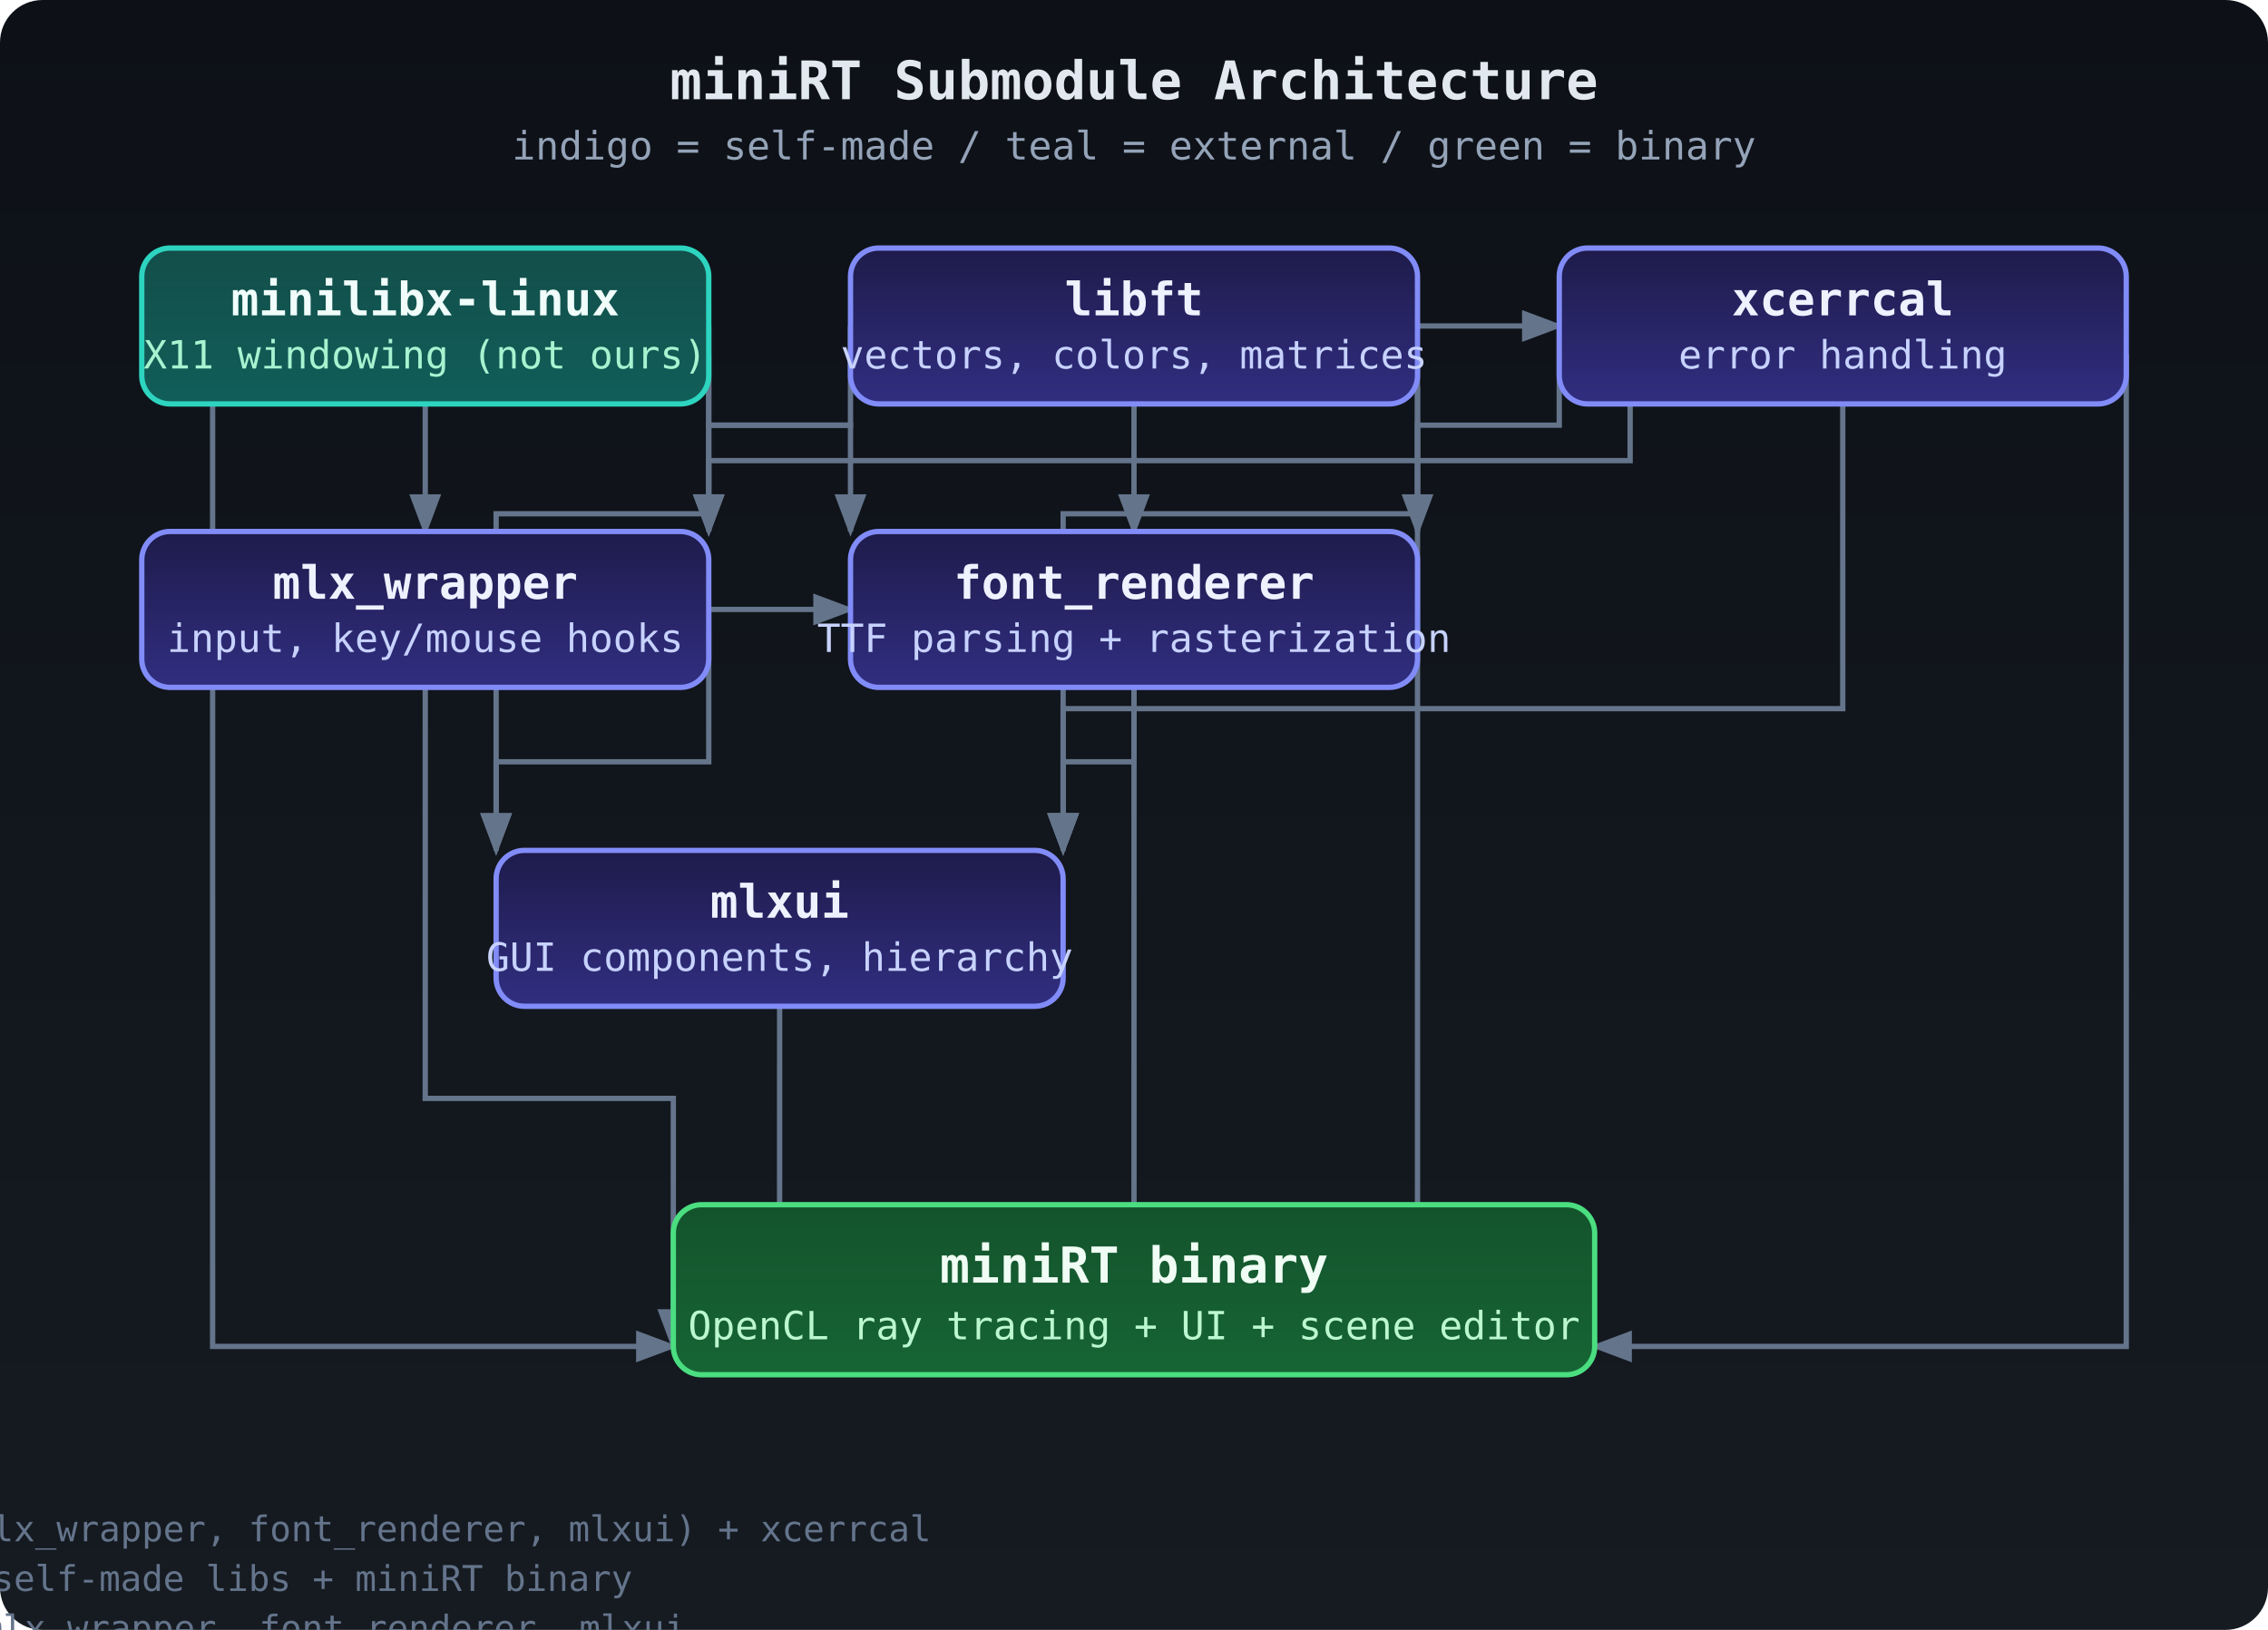
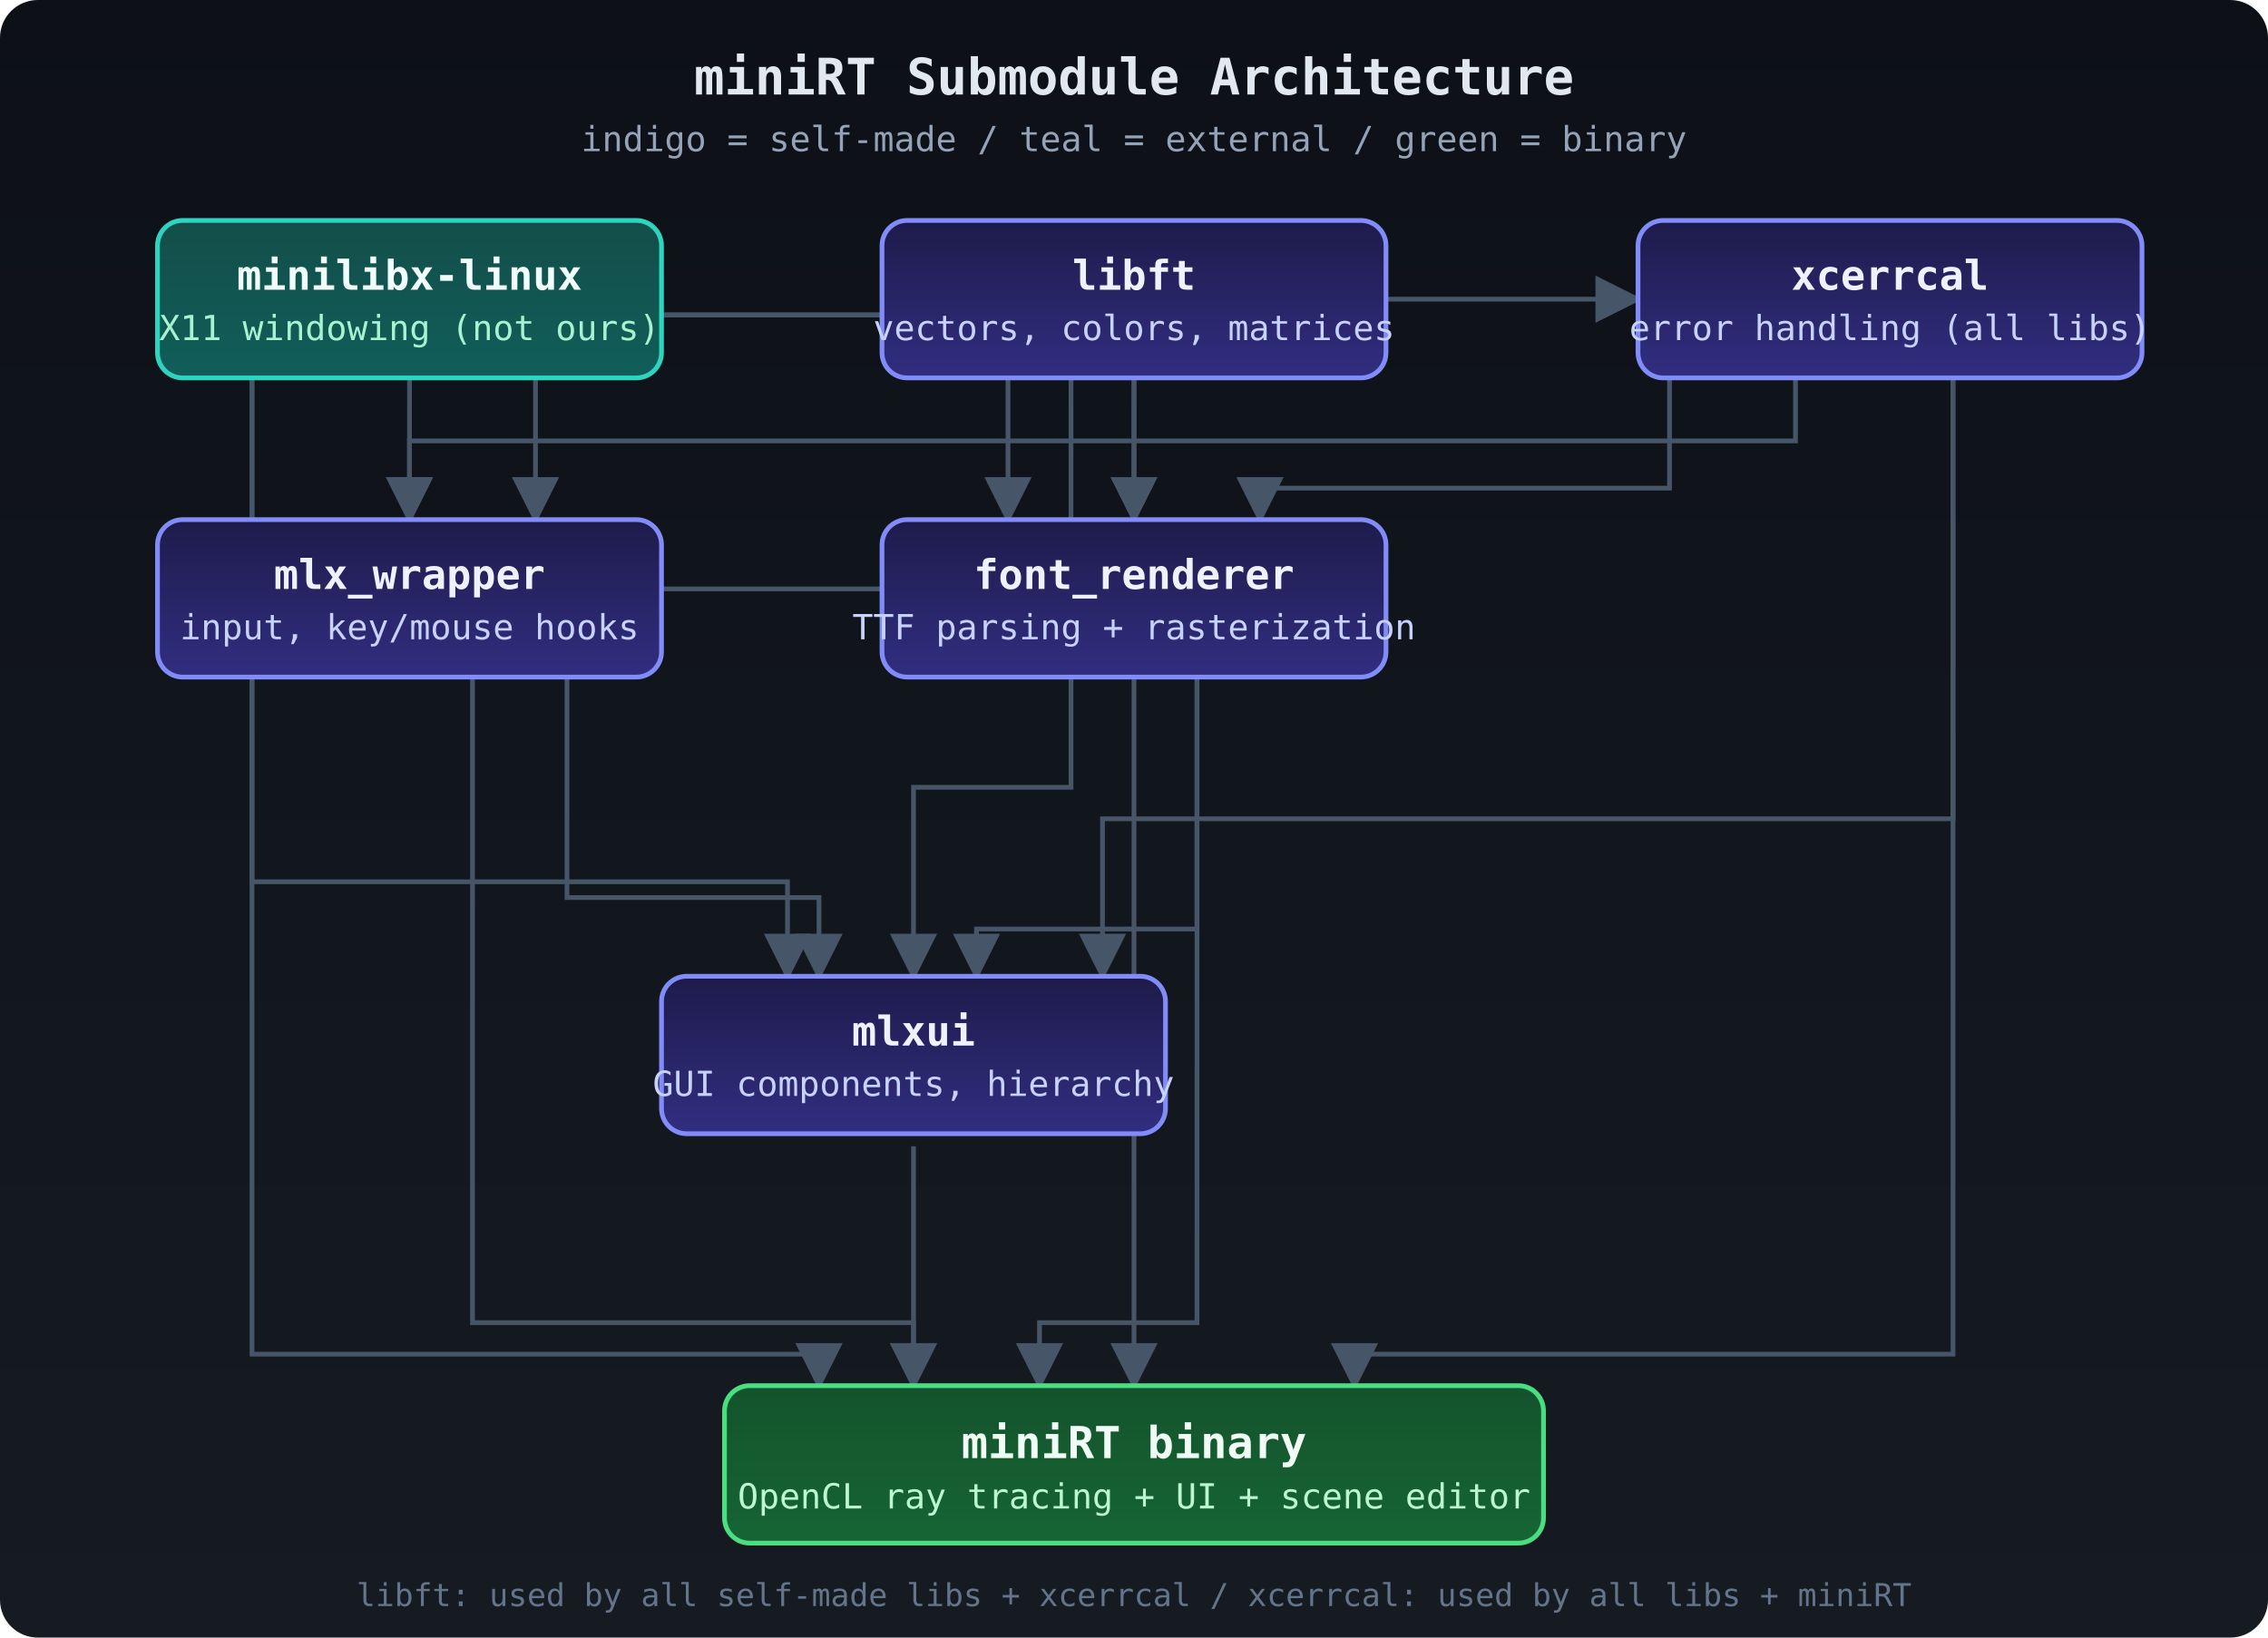
- <svg xmlns="http://www.w3.org/2000/svg" width="640" height="460" viewBox="0 0 640 460" font-family="monospace" font-size="13">
+ <svg xmlns="http://www.w3.org/2000/svg" width="720" height="520" viewBox="0 0 720 520" font-family="monospace" font-size="13">
  <defs>
    <linearGradient id="bg" x1="0" y1="0" x2="0" y2="1">
      <stop offset="0%" stop-color="#0d1117" />
      <stop offset="100%" stop-color="#161b22" />
    </linearGradient>
    <linearGradient id="ours" x1="0" y1="0" x2="0" y2="1">
      <stop offset="0%" stop-color="#1e1b4b" />
      <stop offset="100%" stop-color="#312e81" />
    </linearGradient>
    <linearGradient id="ext" x1="0" y1="0" x2="0" y2="1">
      <stop offset="0%" stop-color="#134e4a" />
      <stop offset="100%" stop-color="#115e59" />
    </linearGradient>
    <linearGradient id="bin" x1="0" y1="0" x2="0" y2="1">
      <stop offset="0%" stop-color="#14532d" />
      <stop offset="100%" stop-color="#166534" />
    </linearGradient>
-     <marker id="arrow" markerWidth="8" markerHeight="6" refX="7" refY="3" orient="auto">
-       <polygon points="0,0 8,3 0,6" fill="#64748b" />
+     <marker id="arrow" markerWidth="10" markerHeight="10" refX="9" refY="5" orient="auto">
+       <polygon points="0,0 10,5 0,10" fill="#475569" />
    </marker>
  </defs>
-   <rect width="640" height="460" fill="url(#bg)" rx="12" />
-   <text x="320" y="28" text-anchor="middle" fill="#e2e8f0" font-size="15" font-weight="bold">miniRT Submodule Architecture</text>
-   <text x="320" y="45" text-anchor="middle" fill="#94a3b8" font-size="11">indigo = self-made / teal = external / green = binary</text>
-   <text x="320" y="435" text-anchor="middle" fill="#64748b" font-size="10">
-     <tspan x="40" dy="0">• libft → all self-made libs (mlx_wrapper, font_renderer, mlxui) + xcerrcal</tspan>
-     <tspan x="40" dy="14">• xcerrcal → all self-made libs + miniRT binary</tspan>
-     <tspan x="40" dy="14">• minilibx-linux → mlx_wrapper, font_renderer, mlxui</tspan>
-     <tspan x="40" dy="14">• All modules → miniRT binary (final executable)</tspan>
+   <rect width="720" height="520" fill="url(#bg)" rx="12" />
+   <text x="360" y="30" text-anchor="middle" fill="#e2e8f0" font-size="16" font-weight="bold">miniRT Submodule Architecture</text>
+   <text x="360" y="48" text-anchor="middle" fill="#94a3b8" font-size="11">indigo = self-made / teal = external / green = binary</text>
+   <line x1="130" y1="120" x2="130" y2="165" stroke="#475569" stroke-width="1.5" marker-end="url(#arrow)" />
+   <line x1="360" y1="120" x2="360" y2="165" stroke="#475569" stroke-width="1.5" marker-end="url(#arrow)" />
+   <path d="M 170 100 L 320 100 L 320 165" fill="none" stroke="#475569" stroke-width="1.5" marker-end="url(#arrow)" />
+   <path d="M 320 100 L 170 100 L 170 165" fill="none" stroke="#475569" stroke-width="1.5" marker-end="url(#arrow)" />
+   <path d="M 570 100 L 570 140 L 130 140 L 130 165" fill="none" stroke="#475569" stroke-width="1.5" marker-end="url(#arrow)" />
+   <path d="M 530 114 L 530 155 L 400 155 L 400 165" fill="none" stroke="#475569" stroke-width="1.5" marker-end="url(#arrow)" />
+   <line x1="420" y1="95" x2="520" y2="95" stroke="#475569" stroke-width="1.5" marker-end="url(#arrow)" />
+   <path d="M 80 114 L 80 280 L 250 280 L 250 310" fill="none" stroke="#475569" stroke-width="1.5" marker-end="url(#arrow)" />
+   <path d="M 340 114 L 340 250 L 290 250 L 290 310" fill="none" stroke="#475569" stroke-width="1.5" marker-end="url(#arrow)" />
+   <path d="M 620 114 L 620 260 L 350 260 L 350 310" fill="none" stroke="#475569" stroke-width="1.5" marker-end="url(#arrow)" />
+   <path d="M 180 214 L 180 285 L 260 285 L 260 310" fill="none" stroke="#475569" stroke-width="1.5" marker-end="url(#arrow)" />
+   <path d="M 380 214 L 380 295 L 310 295 L 310 310" fill="none" stroke="#475569" stroke-width="1.5" marker-end="url(#arrow)" />
+   <line x1="210" y1="187" x2="310" y2="187" stroke="#475569" stroke-width="1.5" marker-end="url(#arrow)" />
+   <path d="M 80 114 L 80 430 L 260 430 L 260 440" fill="none" stroke="#475569" stroke-width="1.5" marker-end="url(#arrow)" />
+   <path d="M 360 120 L 360 440" fill="none" stroke="#475569" stroke-width="1.5" marker-end="url(#arrow)" />
+   <path d="M 150 214 L 150 420 L 290 420 L 290 440" fill="none" stroke="#475569" stroke-width="1.5" marker-end="url(#arrow)" />
+   <path d="M 380 214 L 380 420 L 330 420 L 330 440" fill="none" stroke="#475569" stroke-width="1.5" marker-end="url(#arrow)" />
+   <path d="M 620 120 L 620 430 L 430 430 L 430 440" fill="none" stroke="#475569" stroke-width="1.5" marker-end="url(#arrow)" />
+   <line x1="290" y1="364" x2="290" y2="440" stroke="#475569" stroke-width="1.5" marker-end="url(#arrow)" />
+   <rect x="50" y="70" width="160" height="50" rx="8" fill="url(#ext)" stroke="#2dd4bf" stroke-width="1.5" />
+   <text x="130" y="92" text-anchor="middle" fill="#f0fdfa" font-weight="bold">minilibx-linux</text>
+   <text x="130" y="108" text-anchor="middle" fill="#a7f3d0" font-size="11">X11 windowing (not ours)</text>
+   <rect x="280" y="70" width="160" height="50" rx="8" fill="url(#ours)" stroke="#818cf8" stroke-width="1.5" />
+   <text x="360" y="92" text-anchor="middle" fill="#eef2ff" font-weight="bold">libft</text>
+   <text x="360" y="108" text-anchor="middle" fill="#c7d2fe" font-size="11">vectors, colors, matrices</text>
+   <rect x="520" y="70" width="160" height="50" rx="8" fill="url(#ours)" stroke="#818cf8" stroke-width="1.5" />
+   <text x="600" y="92" text-anchor="middle" fill="#eef2ff" font-weight="bold">xcerrcal</text>
+   <text x="600" y="108" text-anchor="middle" fill="#c7d2fe" font-size="11">error handling (all libs)</text>
+   <rect x="50" y="165" width="160" height="50" rx="8" fill="url(#ours)" stroke="#818cf8" stroke-width="1.5" />
+   <text x="130" y="187" text-anchor="middle" fill="#eef2ff" font-weight="bold">mlx_wrapper</text>
+   <text x="130" y="203" text-anchor="middle" fill="#c7d2fe" font-size="11">input, key/mouse hooks</text>
+   <rect x="280" y="165" width="160" height="50" rx="8" fill="url(#ours)" stroke="#818cf8" stroke-width="1.5" />
+   <text x="360" y="187" text-anchor="middle" fill="#eef2ff" font-weight="bold">font_renderer</text>
+   <text x="360" y="203" text-anchor="middle" fill="#c7d2fe" font-size="11">TTF parsing + rasterization</text>
+   <rect x="210" y="310" width="160" height="50" rx="8" fill="url(#ours)" stroke="#818cf8" stroke-width="1.5" />
+   <text x="290" y="332" text-anchor="middle" fill="#eef2ff" font-weight="bold">mlxui</text>
+   <text x="290" y="348" text-anchor="middle" fill="#c7d2fe" font-size="11">GUI components, hierarchy</text>
+   <rect x="230" y="440" width="260" height="50" rx="8" fill="url(#bin)" stroke="#4ade80" stroke-width="1.5" />
+   <text x="360" y="463" text-anchor="middle" fill="#f0fdf4" font-weight="bold" font-size="14">miniRT binary</text>
+   <text x="360" y="479" text-anchor="middle" fill="#bbf7d0" font-size="11">OpenCL ray tracing + UI + scene editor</text>
+   <text x="360" y="510" text-anchor="middle" fill="#64748b" font-size="10">
+     libft: used by all self-made libs + xcerrcal / xcerrcal: used by all libs + miniRT
  </text>
-   <line x1="120" y1="114" x2="120" y2="150" stroke="#64748b" stroke-width="1.5" marker-end="url(#arrow)" />
-   <polyline points="200,92 200,120 240,120 240,150" fill="none" stroke="#64748b" stroke-width="1.5" marker-end="url(#arrow)" />
-   <polyline points="240,92 240,120 200,120 200,150" fill="none" stroke="#64748b" stroke-width="1.5" marker-end="url(#arrow)" />
-   <line x1="320" y1="114" x2="320" y2="150" stroke="#64748b" stroke-width="1.5" marker-end="url(#arrow)" />
-   <line x1="400" y1="92" x2="440" y2="92" stroke="#64748b" stroke-width="1.5" marker-end="url(#arrow)" />
-   <polyline points="460,109 460,130 200,130 200,150" fill="none" stroke="#64748b" stroke-width="1.5" marker-end="url(#arrow)" />
-   <polyline points="440,92 440,120 400,120 400,150" fill="none" stroke="#64748b" stroke-width="1.5" marker-end="url(#arrow)" />
-   <polyline points="200,100 200,145 140,145 140,240" fill="none" stroke="#64748b" stroke-width="1.5" marker-end="url(#arrow)" />
-   <polyline points="400,100 400,145 300,145 300,240" fill="none" stroke="#64748b" stroke-width="1.5" marker-end="url(#arrow)" />
-   <polyline points="520,114 520,200 300,200 300,240" fill="none" stroke="#64748b" stroke-width="1.5" marker-end="url(#arrow)" />
-   <polyline points="60,100 60,380 190,380" fill="none" stroke="#64748b" stroke-width="1.5" marker-end="url(#arrow)" />
-   <polyline points="400,109 400,380" fill="none" stroke="#64748b" stroke-width="1.5" marker-end="url(#arrow)" />
-   <polyline points="600,100 600,380 450,380" fill="none" stroke="#64748b" stroke-width="1.5" marker-end="url(#arrow)" />
-   <line x1="200" y1="172" x2="240" y2="172" stroke="#64748b" stroke-width="1.5" marker-end="url(#arrow)" />
-   <polyline points="200,172 200,215 140,215 140,240" fill="none" stroke="#64748b" stroke-width="1.5" marker-end="url(#arrow)" />
-   <polyline points="320,194 320,215 300,215 300,240" fill="none" stroke="#64748b" stroke-width="1.5" marker-end="url(#arrow)" />
-   <polyline points="120,194 120,310 190,310 190,380" fill="none" stroke="#64748b" stroke-width="1.5" marker-end="url(#arrow)" />
-   <polyline points="320,194 320,380" fill="none" stroke="#64748b" stroke-width="1.5" marker-end="url(#arrow)" />
-   <polyline points="220,284 220,380" fill="none" stroke="#64748b" stroke-width="1.5" marker-end="url(#arrow)" />
-   <rect x="40" y="70" width="160" height="44" rx="8" fill="url(#ext)" stroke="#2dd4bf" stroke-width="1.5" />
-   <text x="120" y="89" text-anchor="middle" fill="#f0fdfa" font-weight="bold">minilibx-linux</text>
-   <text x="120" y="104" text-anchor="middle" fill="#a7f3d0" font-size="11">X11 windowing (not ours)</text>
-   <rect x="240" y="70" width="160" height="44" rx="8" fill="url(#ours)" stroke="#818cf8" stroke-width="1.5" />
-   <text x="320" y="89" text-anchor="middle" fill="#eef2ff" font-weight="bold">libft</text>
-   <text x="320" y="104" text-anchor="middle" fill="#c7d2fe" font-size="11">vectors, colors, matrices</text>
-   <rect x="440" y="70" width="160" height="44" rx="8" fill="url(#ours)" stroke="#818cf8" stroke-width="1.5" />
-   <text x="520" y="89" text-anchor="middle" fill="#eef2ff" font-weight="bold">xcerrcal</text>
-   <text x="520" y="104" text-anchor="middle" fill="#c7d2fe" font-size="11">error handling</text>
-   <rect x="40" y="150" width="160" height="44" rx="8" fill="url(#ours)" stroke="#818cf8" stroke-width="1.5" />
-   <text x="120" y="169" text-anchor="middle" fill="#eef2ff" font-weight="bold">mlx_wrapper</text>
-   <text x="120" y="184" text-anchor="middle" fill="#c7d2fe" font-size="11">input, key/mouse hooks</text>
-   <rect x="240" y="150" width="160" height="44" rx="8" fill="url(#ours)" stroke="#818cf8" stroke-width="1.5" />
-   <text x="320" y="169" text-anchor="middle" fill="#eef2ff" font-weight="bold">font_renderer</text>
-   <text x="320" y="184" text-anchor="middle" fill="#c7d2fe" font-size="11">TTF parsing + rasterization</text>
-   <rect x="140" y="240" width="160" height="44" rx="8" fill="url(#ours)" stroke="#818cf8" stroke-width="1.5" />
-   <text x="220" y="259" text-anchor="middle" fill="#eef2ff" font-weight="bold">mlxui</text>
-   <text x="220" y="274" text-anchor="middle" fill="#c7d2fe" font-size="11">GUI components, hierarchy</text>
-   <rect x="190" y="340" width="260" height="48" rx="8" fill="url(#bin)" stroke="#4ade80" stroke-width="1.5" />
-   <text x="320" y="362" text-anchor="middle" fill="#f0fdf4" font-weight="bold" font-size="14">miniRT binary</text>
-   <text x="320" y="378" text-anchor="middle" fill="#bbf7d0" font-size="11">OpenCL ray tracing + UI + scene editor</text>
</svg>
